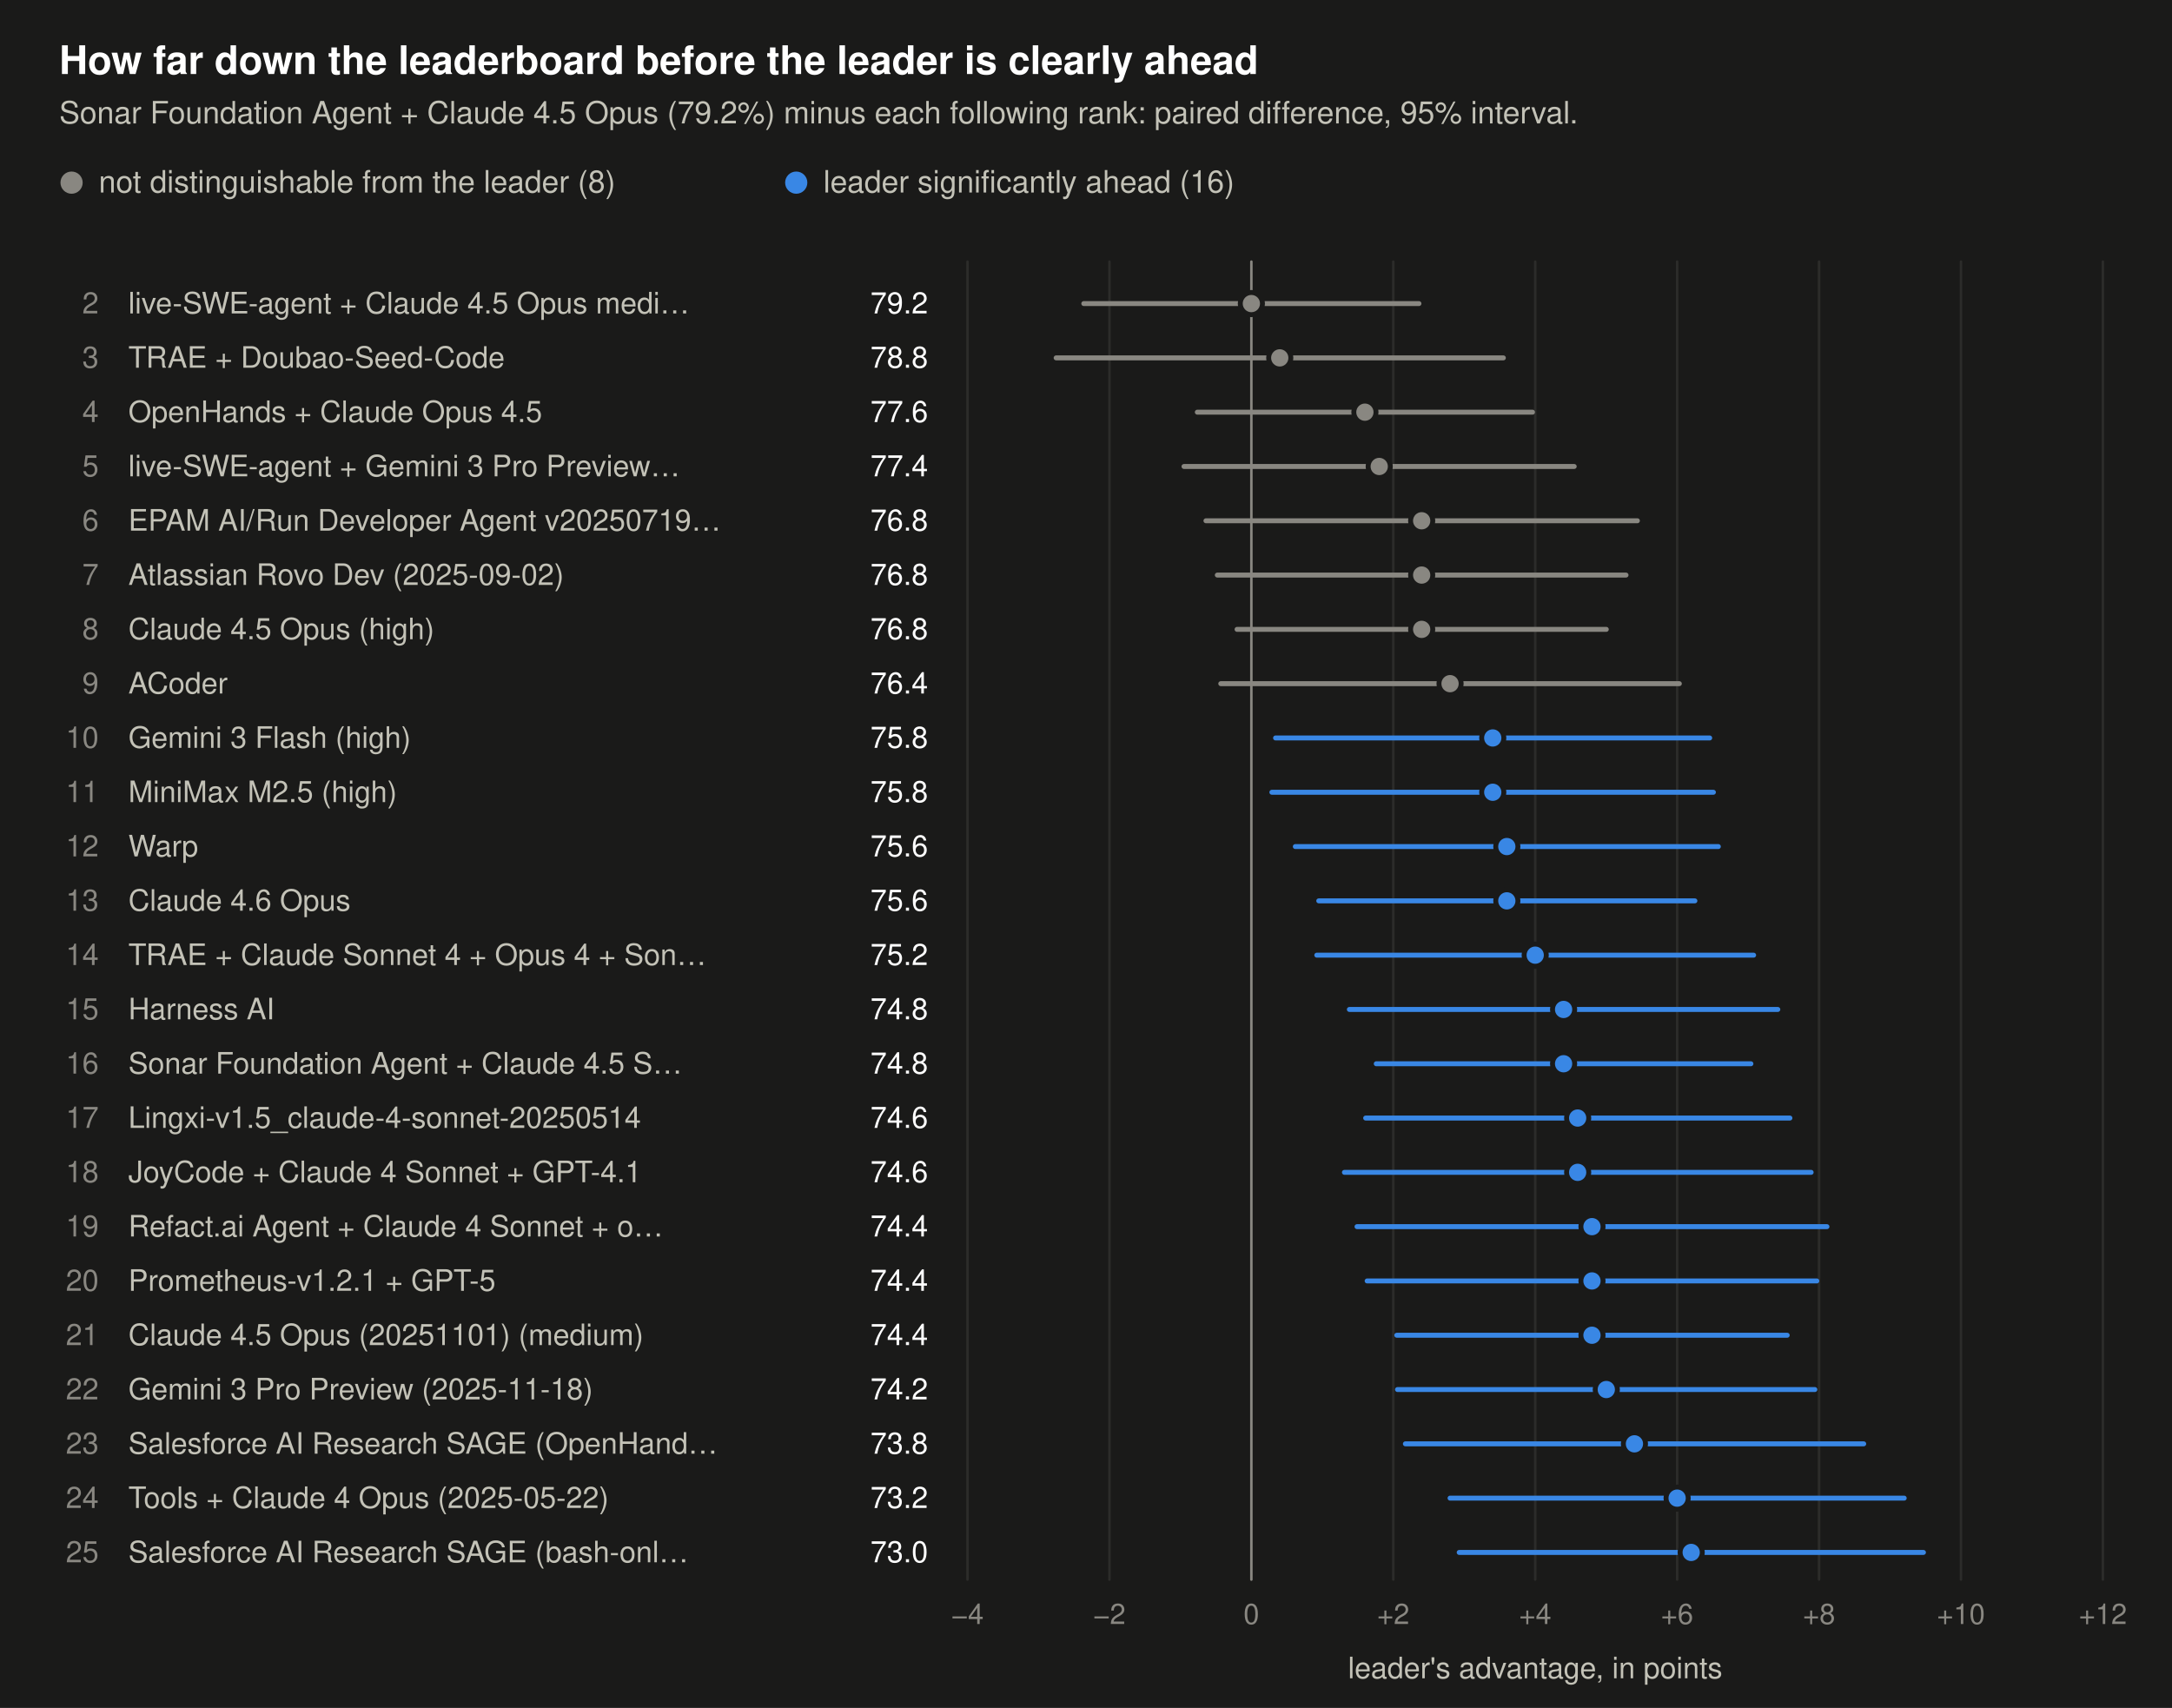
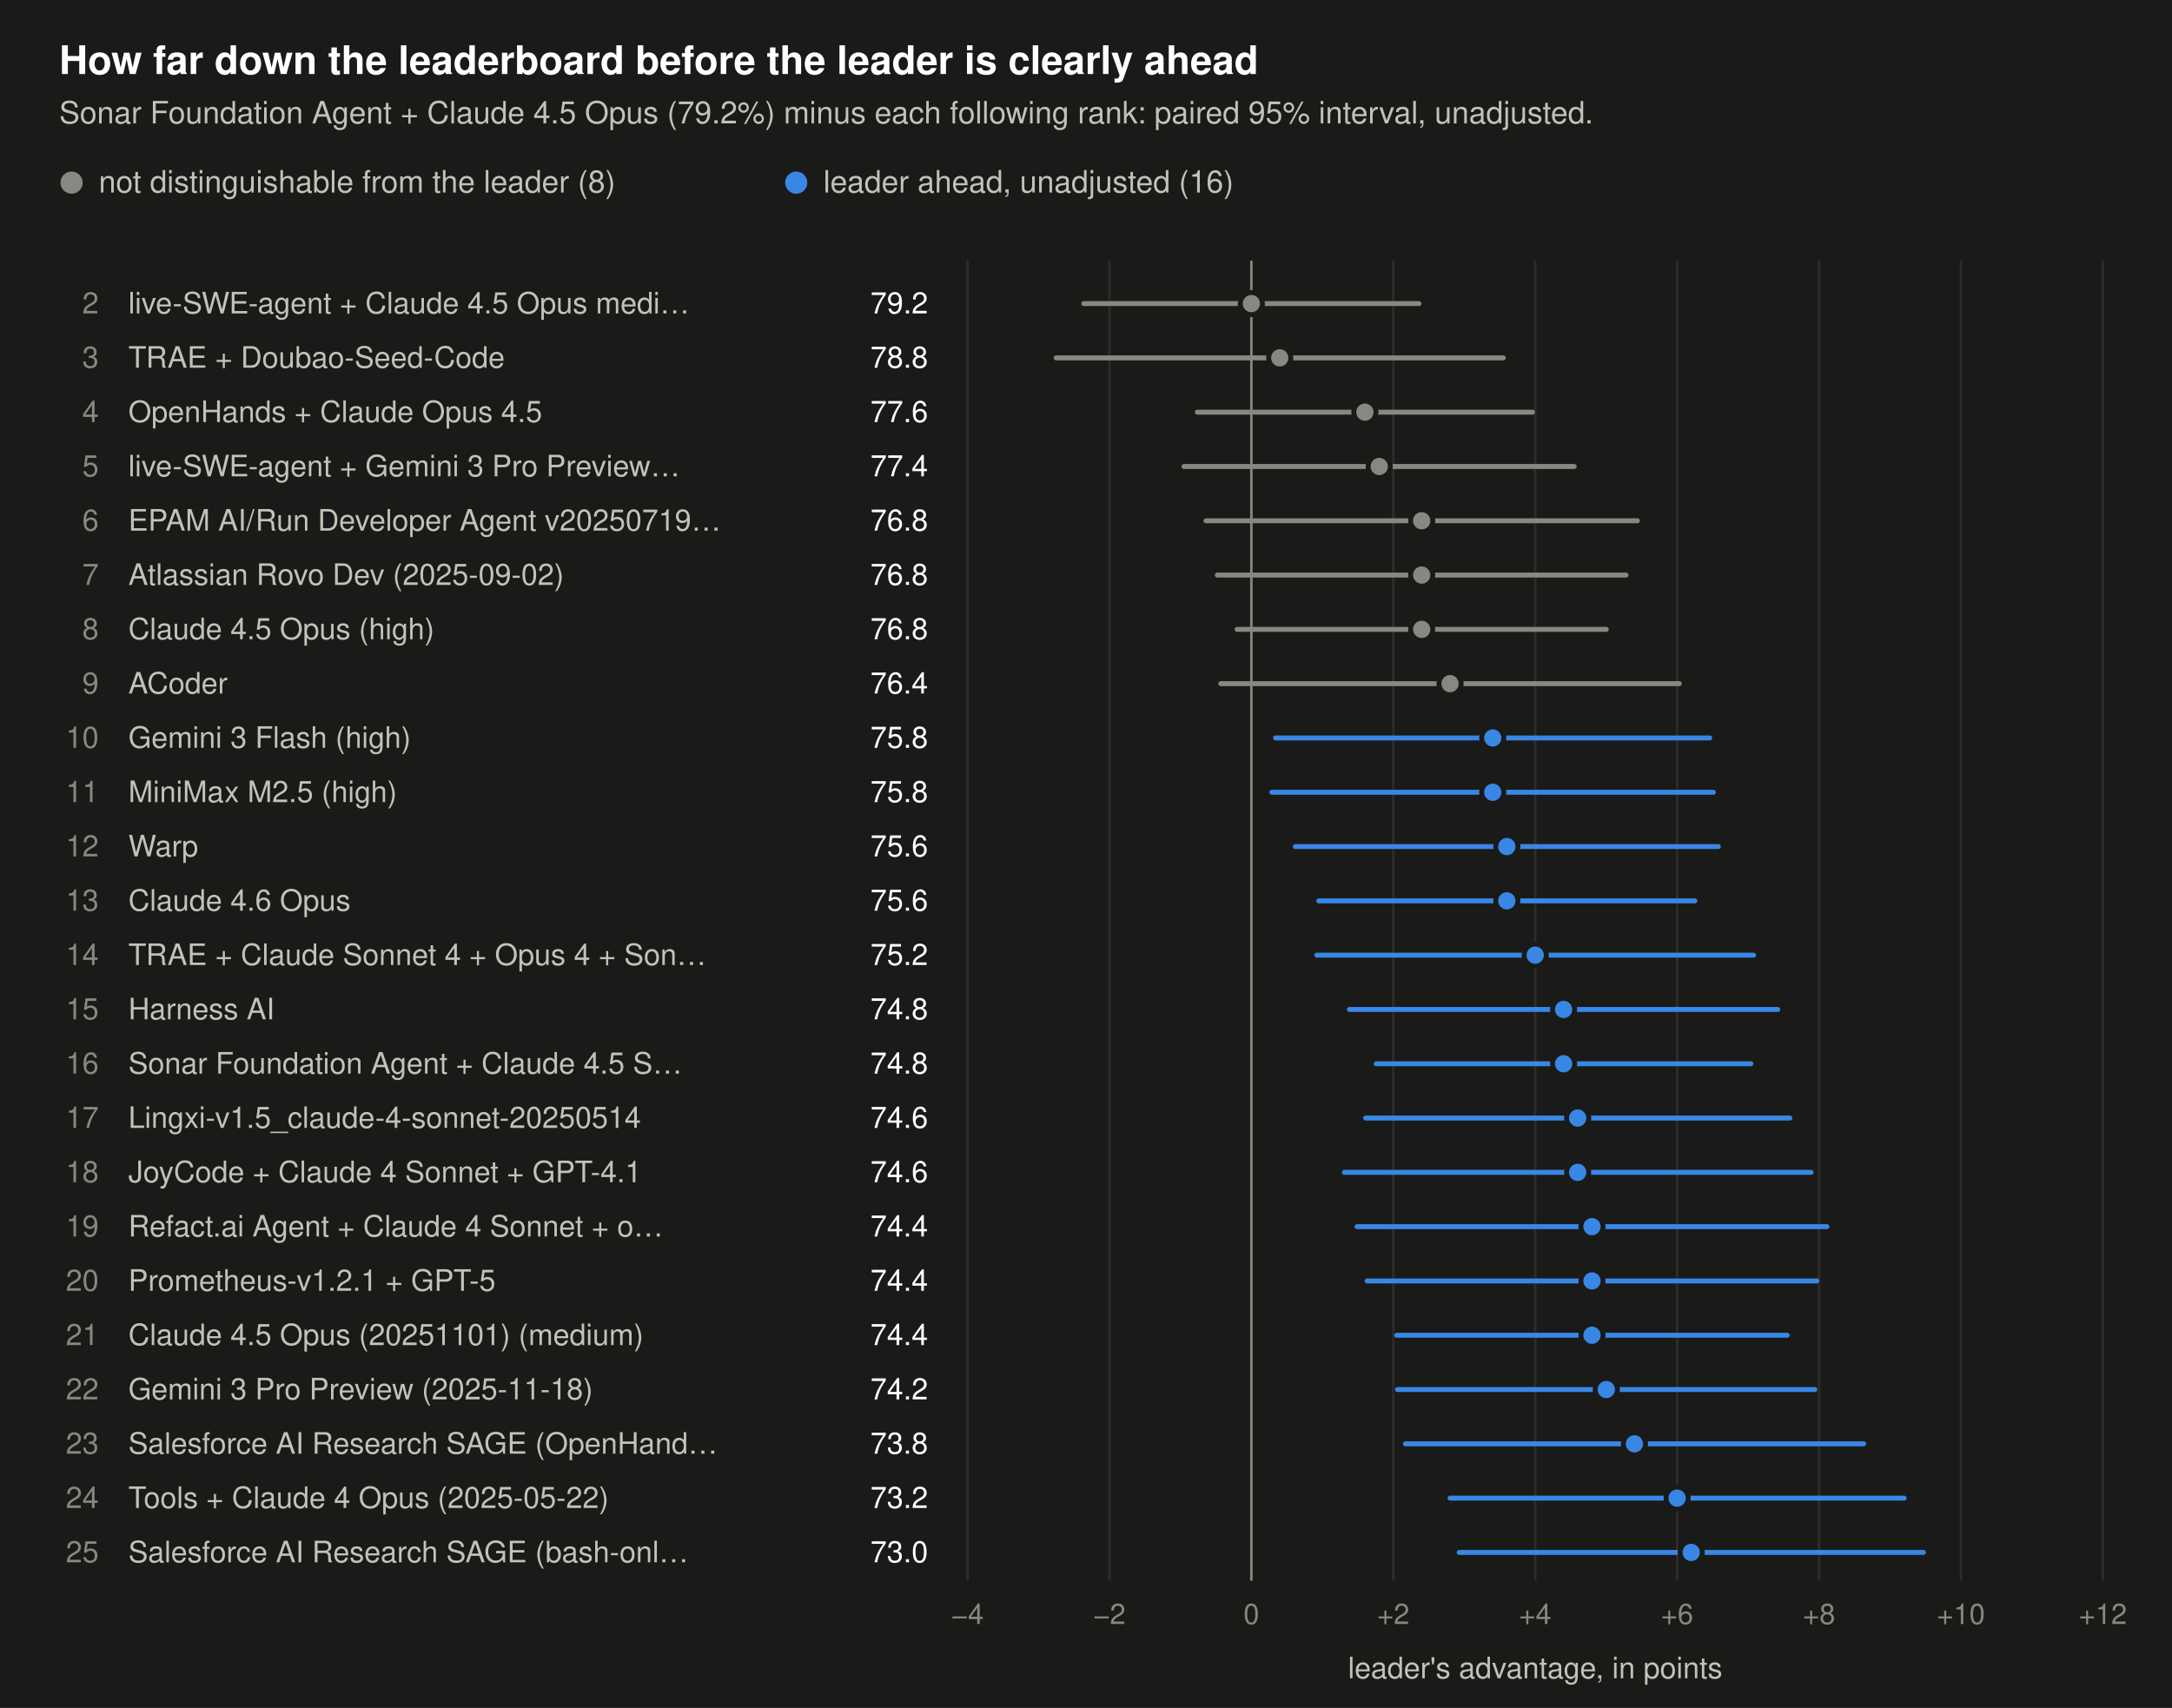
<svg xmlns="http://www.w3.org/2000/svg" viewBox="0 0 880 692" width="880" height="692" role="img" font-family="system-ui, -apple-system, 'Segoe UI', Helvetica, Arial, sans-serif">
  <rect width="880" height="692" fill="#1a1a19" />
  <text x="24.0" y="30.0" font-size="16" font-weight="600" fill="#ffffff" text-anchor="start">How far down the leaderboard before the leader is clearly ahead</text>
-   <text x="24.0" y="50.0" font-size="12.5" font-weight="400" fill="#c3c2b7" text-anchor="start">Sonar Foundation Agent + Claude 4.5 Opus (79.2%) minus each following rank: paired difference, 95% interval.</text>
+   <text x="24.0" y="50.0" font-size="12.5" font-weight="400" fill="#c3c2b7" text-anchor="start">Sonar Foundation Agent + Claude 4.5 Opus (79.2%) minus each following rank: paired 95% interval, unadjusted.</text>
  <circle cx="29.0" cy="74.0" r="4.5" fill="#898781" />
  <text x="40.0" y="78.0" font-size="12.5" font-weight="400" fill="#c3c2b7" text-anchor="start">not distinguishable from the leader (8)</text>
  <circle cx="322.6" cy="74.0" r="4.5" fill="#3987e5" />
-   <text x="333.6" y="78.0" font-size="12.5" font-weight="400" fill="#c3c2b7" text-anchor="start">leader significantly ahead (16)</text>
+   <text x="333.6" y="78.0" font-size="12.5" font-weight="400" fill="#c3c2b7" text-anchor="start">leader ahead, unadjusted (16)</text>
  <line x1="392.0" y1="106.0" x2="392.0" y2="640.0" stroke="#2c2c2a" stroke-width="1" stroke-linecap="round" />
  <text x="392.0" y="658.0" font-size="11.5" font-weight="400" fill="#898781" text-anchor="middle">−4</text>
  <line x1="449.5" y1="106.0" x2="449.5" y2="640.0" stroke="#2c2c2a" stroke-width="1" stroke-linecap="round" />
  <text x="449.5" y="658.0" font-size="11.5" font-weight="400" fill="#898781" text-anchor="middle">−2</text>
  <line x1="507.0" y1="106.0" x2="507.0" y2="640.0" stroke="#2c2c2a" stroke-width="1" stroke-linecap="round" />
  <text x="507.0" y="658.0" font-size="11.5" font-weight="400" fill="#898781" text-anchor="middle">0</text>
  <line x1="564.5" y1="106.0" x2="564.5" y2="640.0" stroke="#2c2c2a" stroke-width="1" stroke-linecap="round" />
  <text x="564.5" y="658.0" font-size="11.5" font-weight="400" fill="#898781" text-anchor="middle">+2</text>
  <line x1="622.0" y1="106.0" x2="622.0" y2="640.0" stroke="#2c2c2a" stroke-width="1" stroke-linecap="round" />
  <text x="622.0" y="658.0" font-size="11.5" font-weight="400" fill="#898781" text-anchor="middle">+4</text>
  <line x1="679.5" y1="106.0" x2="679.5" y2="640.0" stroke="#2c2c2a" stroke-width="1" stroke-linecap="round" />
  <text x="679.5" y="658.0" font-size="11.5" font-weight="400" fill="#898781" text-anchor="middle">+6</text>
  <line x1="737.0" y1="106.0" x2="737.0" y2="640.0" stroke="#2c2c2a" stroke-width="1" stroke-linecap="round" />
  <text x="737.0" y="658.0" font-size="11.5" font-weight="400" fill="#898781" text-anchor="middle">+8</text>
  <line x1="794.5" y1="106.0" x2="794.5" y2="640.0" stroke="#2c2c2a" stroke-width="1" stroke-linecap="round" />
  <text x="794.5" y="658.0" font-size="11.5" font-weight="400" fill="#898781" text-anchor="middle">+10</text>
  <line x1="852.0" y1="106.0" x2="852.0" y2="640.0" stroke="#2c2c2a" stroke-width="1" stroke-linecap="round" />
  <text x="852.0" y="658.0" font-size="11.5" font-weight="400" fill="#898781" text-anchor="middle">+12</text>
  <line x1="507.0" y1="106.0" x2="507.0" y2="640.0" stroke="#898781" stroke-width="1" stroke-linecap="round" />
  <text x="622.0" y="680.0" font-size="12" font-weight="400" fill="#c3c2b7" text-anchor="middle">leader's advantage, in points</text>
  <text x="40.0" y="127.0" font-size="12" font-weight="400" fill="#898781" text-anchor="end" font-variant-numeric="tabular-nums">2</text>
  <text x="52.0" y="127.0" font-size="12" font-weight="400" fill="#c3c2b7" text-anchor="start">live-SWE-agent + Claude 4.5 Opus medi…</text>
  <text x="376.0" y="127.0" font-size="12" font-weight="400" fill="#ffffff" text-anchor="end" font-variant-numeric="tabular-nums">79.2</text>
  <line x1="439.1" y1="123.0" x2="574.9" y2="123.0" stroke="#898781" stroke-width="2" stroke-linecap="round" />
  <circle cx="507.0" cy="123.0" r="4.5" fill="#898781" stroke="#1a1a19" stroke-width="2" />
  <text x="40.0" y="149.0" font-size="12" font-weight="400" fill="#898781" text-anchor="end" font-variant-numeric="tabular-nums">3</text>
  <text x="52.0" y="149.0" font-size="12" font-weight="400" fill="#c3c2b7" text-anchor="start">TRAE + Doubao-Seed-Code</text>
  <text x="376.0" y="149.0" font-size="12" font-weight="400" fill="#ffffff" text-anchor="end" font-variant-numeric="tabular-nums">78.8</text>
  <line x1="427.9" y1="145.0" x2="609.1" y2="145.0" stroke="#898781" stroke-width="2" stroke-linecap="round" />
  <circle cx="518.5" cy="145.0" r="4.5" fill="#898781" stroke="#1a1a19" stroke-width="2" />
  <text x="40.0" y="171.0" font-size="12" font-weight="400" fill="#898781" text-anchor="end" font-variant-numeric="tabular-nums">4</text>
  <text x="52.0" y="171.0" font-size="12" font-weight="400" fill="#c3c2b7" text-anchor="start">OpenHands + Claude Opus 4.5</text>
  <text x="376.0" y="171.0" font-size="12" font-weight="400" fill="#ffffff" text-anchor="end" font-variant-numeric="tabular-nums">77.6</text>
  <line x1="485.1" y1="167.0" x2="620.9" y2="167.0" stroke="#898781" stroke-width="2" stroke-linecap="round" />
  <circle cx="553.0" cy="167.0" r="4.5" fill="#898781" stroke="#1a1a19" stroke-width="2" />
  <text x="40.0" y="193.0" font-size="12" font-weight="400" fill="#898781" text-anchor="end" font-variant-numeric="tabular-nums">5</text>
  <text x="52.0" y="193.0" font-size="12" font-weight="400" fill="#c3c2b7" text-anchor="start">live-SWE-agent + Gemini 3 Pro Preview…</text>
  <text x="376.0" y="193.0" font-size="12" font-weight="400" fill="#ffffff" text-anchor="end" font-variant-numeric="tabular-nums">77.4</text>
  <line x1="479.7" y1="189.0" x2="637.8" y2="189.0" stroke="#898781" stroke-width="2" stroke-linecap="round" />
  <circle cx="558.8" cy="189.0" r="4.5" fill="#898781" stroke="#1a1a19" stroke-width="2" />
  <text x="40.0" y="215.0" font-size="12" font-weight="400" fill="#898781" text-anchor="end" font-variant-numeric="tabular-nums">6</text>
  <text x="52.0" y="215.0" font-size="12" font-weight="400" fill="#c3c2b7" text-anchor="start">EPAM AI/Run Developer Agent v20250719…</text>
  <text x="376.0" y="215.0" font-size="12" font-weight="400" fill="#ffffff" text-anchor="end" font-variant-numeric="tabular-nums">76.8</text>
  <line x1="488.6" y1="211.0" x2="663.4" y2="211.0" stroke="#898781" stroke-width="2" stroke-linecap="round" />
  <circle cx="576.0" cy="211.0" r="4.5" fill="#898781" stroke="#1a1a19" stroke-width="2" />
  <text x="40.0" y="237.0" font-size="12" font-weight="400" fill="#898781" text-anchor="end" font-variant-numeric="tabular-nums">7</text>
  <text x="52.0" y="237.0" font-size="12" font-weight="400" fill="#c3c2b7" text-anchor="start">Atlassian Rovo Dev (2025-09-02)</text>
  <text x="376.0" y="237.0" font-size="12" font-weight="400" fill="#ffffff" text-anchor="end" font-variant-numeric="tabular-nums">76.8</text>
  <line x1="493.2" y1="233.0" x2="658.8" y2="233.0" stroke="#898781" stroke-width="2" stroke-linecap="round" />
  <circle cx="576.0" cy="233.0" r="4.5" fill="#898781" stroke="#1a1a19" stroke-width="2" />
  <text x="40.0" y="259.0" font-size="12" font-weight="400" fill="#898781" text-anchor="end" font-variant-numeric="tabular-nums">8</text>
  <text x="52.0" y="259.0" font-size="12" font-weight="400" fill="#c3c2b7" text-anchor="start">Claude 4.5 Opus (high)</text>
  <text x="376.0" y="259.0" font-size="12" font-weight="400" fill="#ffffff" text-anchor="end" font-variant-numeric="tabular-nums">76.8</text>
  <line x1="501.2" y1="255.0" x2="650.8" y2="255.0" stroke="#898781" stroke-width="2" stroke-linecap="round" />
  <circle cx="576.0" cy="255.0" r="4.5" fill="#898781" stroke="#1a1a19" stroke-width="2" />
  <text x="40.0" y="281.0" font-size="12" font-weight="400" fill="#898781" text-anchor="end" font-variant-numeric="tabular-nums">9</text>
  <text x="52.0" y="281.0" font-size="12" font-weight="400" fill="#c3c2b7" text-anchor="start">ACoder</text>
  <text x="376.0" y="281.0" font-size="12" font-weight="400" fill="#ffffff" text-anchor="end" font-variant-numeric="tabular-nums">76.4</text>
  <line x1="494.6" y1="277.0" x2="680.4" y2="277.0" stroke="#898781" stroke-width="2" stroke-linecap="round" />
  <circle cx="587.5" cy="277.0" r="4.5" fill="#898781" stroke="#1a1a19" stroke-width="2" />
  <text x="40.0" y="303.0" font-size="12" font-weight="400" fill="#898781" text-anchor="end" font-variant-numeric="tabular-nums">10</text>
  <text x="52.0" y="303.0" font-size="12" font-weight="400" fill="#c3c2b7" text-anchor="start">Gemini 3 Flash (high)</text>
  <text x="376.0" y="303.0" font-size="12" font-weight="400" fill="#ffffff" text-anchor="end" font-variant-numeric="tabular-nums">75.8</text>
  <line x1="516.8" y1="299.0" x2="692.7" y2="299.0" stroke="#3987e5" stroke-width="2" stroke-linecap="round" />
  <circle cx="604.8" cy="299.0" r="4.5" fill="#3987e5" stroke="#1a1a19" stroke-width="2" />
  <text x="40.0" y="325.0" font-size="12" font-weight="400" fill="#898781" text-anchor="end" font-variant-numeric="tabular-nums">11</text>
  <text x="52.0" y="325.0" font-size="12" font-weight="400" fill="#c3c2b7" text-anchor="start">MiniMax M2.5 (high)</text>
  <text x="376.0" y="325.0" font-size="12" font-weight="400" fill="#ffffff" text-anchor="end" font-variant-numeric="tabular-nums">75.8</text>
  <line x1="515.3" y1="321.0" x2="694.2" y2="321.0" stroke="#3987e5" stroke-width="2" stroke-linecap="round" />
  <circle cx="604.8" cy="321.0" r="4.5" fill="#3987e5" stroke="#1a1a19" stroke-width="2" />
  <text x="40.0" y="347.0" font-size="12" font-weight="400" fill="#898781" text-anchor="end" font-variant-numeric="tabular-nums">12</text>
  <text x="52.0" y="347.0" font-size="12" font-weight="400" fill="#c3c2b7" text-anchor="start">Warp</text>
  <text x="376.0" y="347.0" font-size="12" font-weight="400" fill="#ffffff" text-anchor="end" font-variant-numeric="tabular-nums">75.6</text>
  <line x1="524.8" y1="343.0" x2="696.2" y2="343.0" stroke="#3987e5" stroke-width="2" stroke-linecap="round" />
  <circle cx="610.5" cy="343.0" r="4.5" fill="#3987e5" stroke="#1a1a19" stroke-width="2" />
  <text x="40.0" y="369.0" font-size="12" font-weight="400" fill="#898781" text-anchor="end" font-variant-numeric="tabular-nums">13</text>
  <text x="52.0" y="369.0" font-size="12" font-weight="400" fill="#c3c2b7" text-anchor="start">Claude 4.6 Opus</text>
  <text x="376.0" y="369.0" font-size="12" font-weight="400" fill="#ffffff" text-anchor="end" font-variant-numeric="tabular-nums">75.6</text>
  <line x1="534.3" y1="365.0" x2="686.7" y2="365.0" stroke="#3987e5" stroke-width="2" stroke-linecap="round" />
  <circle cx="610.5" cy="365.0" r="4.5" fill="#3987e5" stroke="#1a1a19" stroke-width="2" />
  <text x="40.0" y="391.0" font-size="12" font-weight="400" fill="#898781" text-anchor="end" font-variant-numeric="tabular-nums">14</text>
  <text x="52.0" y="391.0" font-size="12" font-weight="400" fill="#c3c2b7" text-anchor="start">TRAE + Claude Sonnet 4 + Opus 4 + Son…</text>
  <text x="376.0" y="391.0" font-size="12" font-weight="400" fill="#ffffff" text-anchor="end" font-variant-numeric="tabular-nums">75.2</text>
  <line x1="533.5" y1="387.0" x2="710.5" y2="387.0" stroke="#3987e5" stroke-width="2" stroke-linecap="round" />
  <circle cx="622.0" cy="387.0" r="4.5" fill="#3987e5" stroke="#1a1a19" stroke-width="2" />
  <text x="40.0" y="413.0" font-size="12" font-weight="400" fill="#898781" text-anchor="end" font-variant-numeric="tabular-nums">15</text>
  <text x="52.0" y="413.0" font-size="12" font-weight="400" fill="#c3c2b7" text-anchor="start">Harness AI</text>
  <text x="376.0" y="413.0" font-size="12" font-weight="400" fill="#ffffff" text-anchor="end" font-variant-numeric="tabular-nums">74.8</text>
  <line x1="546.7" y1="409.0" x2="720.3" y2="409.0" stroke="#3987e5" stroke-width="2" stroke-linecap="round" />
  <circle cx="633.5" cy="409.0" r="4.5" fill="#3987e5" stroke="#1a1a19" stroke-width="2" />
  <text x="40.0" y="435.0" font-size="12" font-weight="400" fill="#898781" text-anchor="end" font-variant-numeric="tabular-nums">16</text>
  <text x="52.0" y="435.0" font-size="12" font-weight="400" fill="#c3c2b7" text-anchor="start">Sonar Foundation Agent + Claude 4.5 S…</text>
  <text x="376.0" y="435.0" font-size="12" font-weight="400" fill="#ffffff" text-anchor="end" font-variant-numeric="tabular-nums">74.8</text>
  <line x1="557.6" y1="431.0" x2="709.4" y2="431.0" stroke="#3987e5" stroke-width="2" stroke-linecap="round" />
  <circle cx="633.5" cy="431.0" r="4.5" fill="#3987e5" stroke="#1a1a19" stroke-width="2" />
  <text x="40.0" y="457.0" font-size="12" font-weight="400" fill="#898781" text-anchor="end" font-variant-numeric="tabular-nums">17</text>
  <text x="52.0" y="457.0" font-size="12" font-weight="400" fill="#c3c2b7" text-anchor="start">Lingxi-v1.5_claude-4-sonnet-20250514</text>
  <text x="376.0" y="457.0" font-size="12" font-weight="400" fill="#ffffff" text-anchor="end" font-variant-numeric="tabular-nums">74.6</text>
  <line x1="553.3" y1="453.0" x2="725.2" y2="453.0" stroke="#3987e5" stroke-width="2" stroke-linecap="round" />
  <circle cx="639.2" cy="453.0" r="4.5" fill="#3987e5" stroke="#1a1a19" stroke-width="2" />
  <text x="40.0" y="479.0" font-size="12" font-weight="400" fill="#898781" text-anchor="end" font-variant-numeric="tabular-nums">18</text>
  <text x="52.0" y="479.0" font-size="12" font-weight="400" fill="#c3c2b7" text-anchor="start">JoyCode + Claude 4 Sonnet + GPT-4.1</text>
  <text x="376.0" y="479.0" font-size="12" font-weight="400" fill="#ffffff" text-anchor="end" font-variant-numeric="tabular-nums">74.6</text>
  <line x1="544.7" y1="475.0" x2="733.8" y2="475.0" stroke="#3987e5" stroke-width="2" stroke-linecap="round" />
  <circle cx="639.2" cy="475.0" r="4.5" fill="#3987e5" stroke="#1a1a19" stroke-width="2" />
  <text x="40.0" y="501.0" font-size="12" font-weight="400" fill="#898781" text-anchor="end" font-variant-numeric="tabular-nums">19</text>
  <text x="52.0" y="501.0" font-size="12" font-weight="400" fill="#c3c2b7" text-anchor="start">Refact.ai Agent + Claude 4 Sonnet + o…</text>
  <text x="376.0" y="501.0" font-size="12" font-weight="400" fill="#ffffff" text-anchor="end" font-variant-numeric="tabular-nums">74.4</text>
  <line x1="549.8" y1="497.0" x2="740.2" y2="497.0" stroke="#3987e5" stroke-width="2" stroke-linecap="round" />
  <circle cx="645.0" cy="497.0" r="4.5" fill="#3987e5" stroke="#1a1a19" stroke-width="2" />
  <text x="40.0" y="523.0" font-size="12" font-weight="400" fill="#898781" text-anchor="end" font-variant-numeric="tabular-nums">20</text>
  <text x="52.0" y="523.0" font-size="12" font-weight="400" fill="#c3c2b7" text-anchor="start">Prometheus-v1.2.1 + GPT-5</text>
  <text x="376.0" y="523.0" font-size="12" font-weight="400" fill="#ffffff" text-anchor="end" font-variant-numeric="tabular-nums">74.4</text>
  <line x1="553.9" y1="519.0" x2="736.1" y2="519.0" stroke="#3987e5" stroke-width="2" stroke-linecap="round" />
  <circle cx="645.0" cy="519.0" r="4.5" fill="#3987e5" stroke="#1a1a19" stroke-width="2" />
  <text x="40.0" y="545.0" font-size="12" font-weight="400" fill="#898781" text-anchor="end" font-variant-numeric="tabular-nums">21</text>
  <text x="52.0" y="545.0" font-size="12" font-weight="400" fill="#c3c2b7" text-anchor="start">Claude 4.5 Opus (20251101) (medium)</text>
  <text x="376.0" y="545.0" font-size="12" font-weight="400" fill="#ffffff" text-anchor="end" font-variant-numeric="tabular-nums">74.4</text>
  <line x1="565.9" y1="541.0" x2="724.1" y2="541.0" stroke="#3987e5" stroke-width="2" stroke-linecap="round" />
  <circle cx="645.0" cy="541.0" r="4.5" fill="#3987e5" stroke="#1a1a19" stroke-width="2" />
  <text x="40.0" y="567.0" font-size="12" font-weight="400" fill="#898781" text-anchor="end" font-variant-numeric="tabular-nums">22</text>
  <text x="52.0" y="567.0" font-size="12" font-weight="400" fill="#c3c2b7" text-anchor="start">Gemini 3 Pro Preview (2025-11-18)</text>
  <text x="376.0" y="567.0" font-size="12" font-weight="400" fill="#ffffff" text-anchor="end" font-variant-numeric="tabular-nums">74.2</text>
  <line x1="566.2" y1="563.0" x2="735.3" y2="563.0" stroke="#3987e5" stroke-width="2" stroke-linecap="round" />
  <circle cx="650.8" cy="563.0" r="4.5" fill="#3987e5" stroke="#1a1a19" stroke-width="2" />
  <text x="40.0" y="589.0" font-size="12" font-weight="400" fill="#898781" text-anchor="end" font-variant-numeric="tabular-nums">23</text>
  <text x="52.0" y="589.0" font-size="12" font-weight="400" fill="#c3c2b7" text-anchor="start">Salesforce AI Research SAGE (OpenHand…</text>
  <text x="376.0" y="589.0" font-size="12" font-weight="400" fill="#ffffff" text-anchor="end" font-variant-numeric="tabular-nums">73.8</text>
  <line x1="569.4" y1="585.0" x2="755.1" y2="585.0" stroke="#3987e5" stroke-width="2" stroke-linecap="round" />
  <circle cx="662.2" cy="585.0" r="4.5" fill="#3987e5" stroke="#1a1a19" stroke-width="2" />
  <text x="40.0" y="611.0" font-size="12" font-weight="400" fill="#898781" text-anchor="end" font-variant-numeric="tabular-nums">24</text>
  <text x="52.0" y="611.0" font-size="12" font-weight="400" fill="#c3c2b7" text-anchor="start">Tools + Claude 4 Opus (2025-05-22)</text>
  <text x="376.0" y="611.0" font-size="12" font-weight="400" fill="#ffffff" text-anchor="end" font-variant-numeric="tabular-nums">73.2</text>
  <line x1="587.5" y1="607.0" x2="771.5" y2="607.0" stroke="#3987e5" stroke-width="2" stroke-linecap="round" />
  <circle cx="679.5" cy="607.0" r="4.5" fill="#3987e5" stroke="#1a1a19" stroke-width="2" />
  <text x="40.0" y="633.0" font-size="12" font-weight="400" fill="#898781" text-anchor="end" font-variant-numeric="tabular-nums">25</text>
  <text x="52.0" y="633.0" font-size="12" font-weight="400" fill="#c3c2b7" text-anchor="start">Salesforce AI Research SAGE (bash-onl…</text>
  <text x="376.0" y="633.0" font-size="12" font-weight="400" fill="#ffffff" text-anchor="end" font-variant-numeric="tabular-nums">73.0</text>
  <line x1="591.2" y1="629.0" x2="779.3" y2="629.0" stroke="#3987e5" stroke-width="2" stroke-linecap="round" />
  <circle cx="685.2" cy="629.0" r="4.5" fill="#3987e5" stroke="#1a1a19" stroke-width="2" />
</svg>
